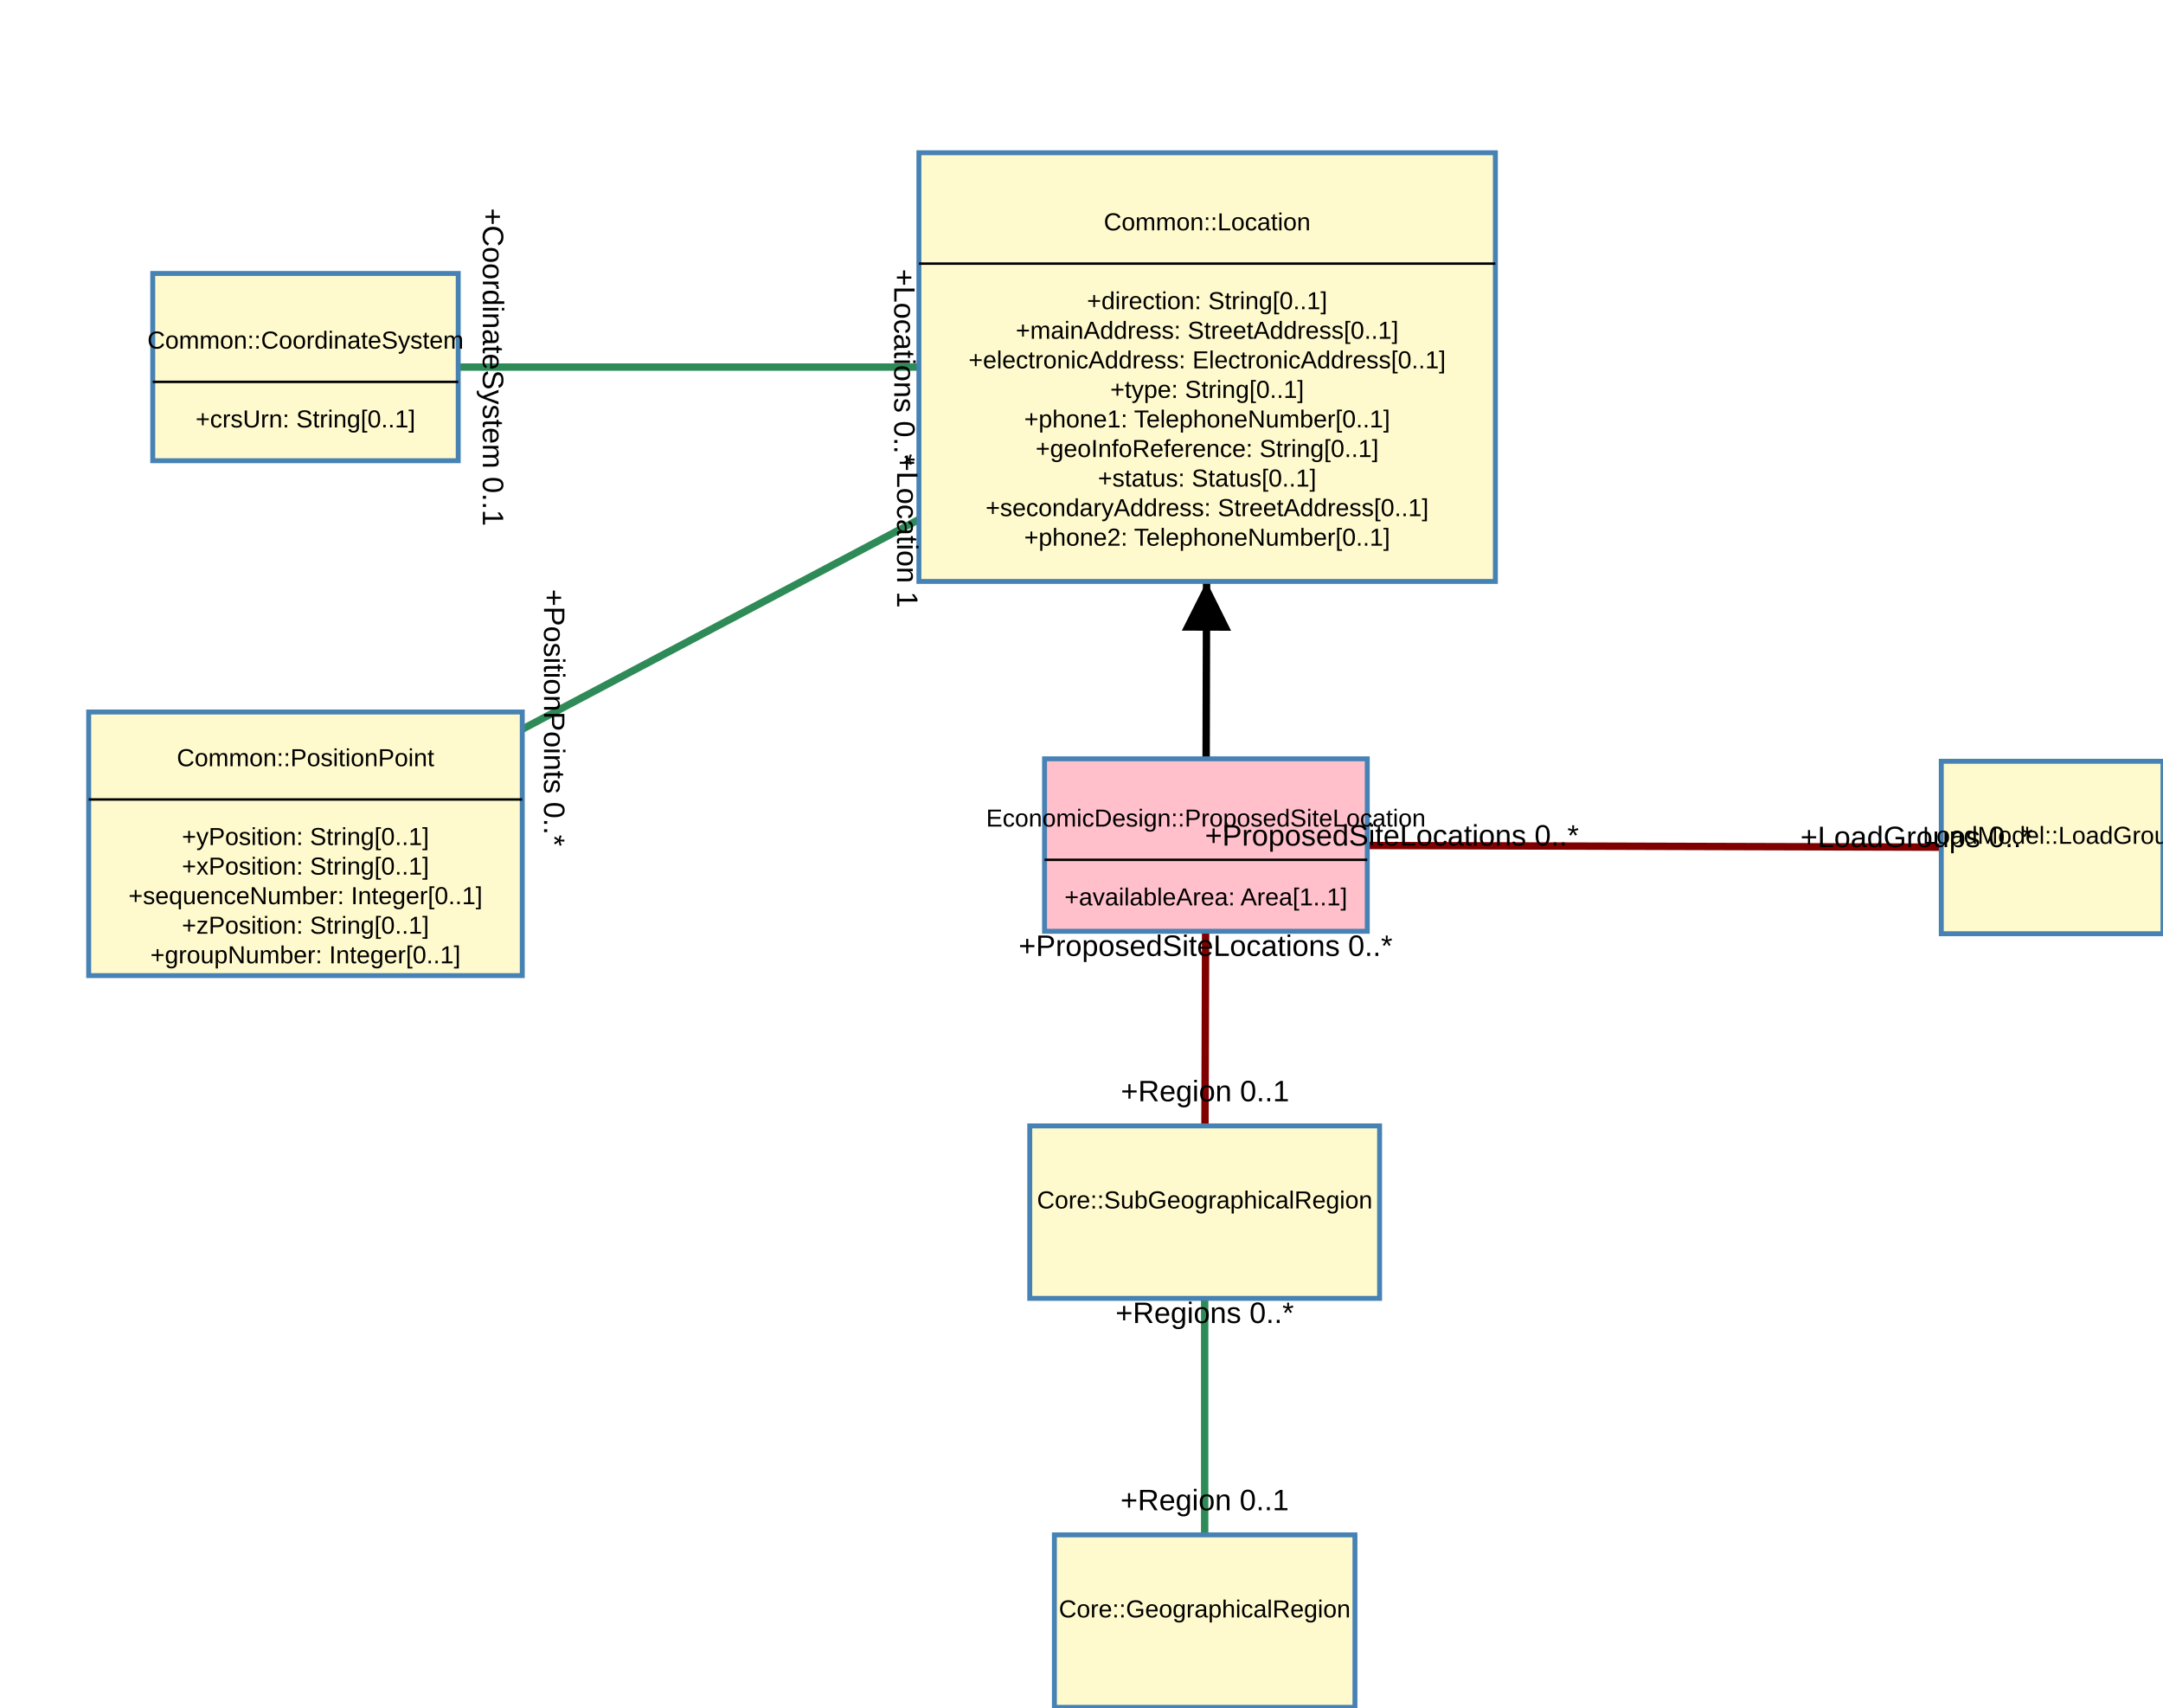
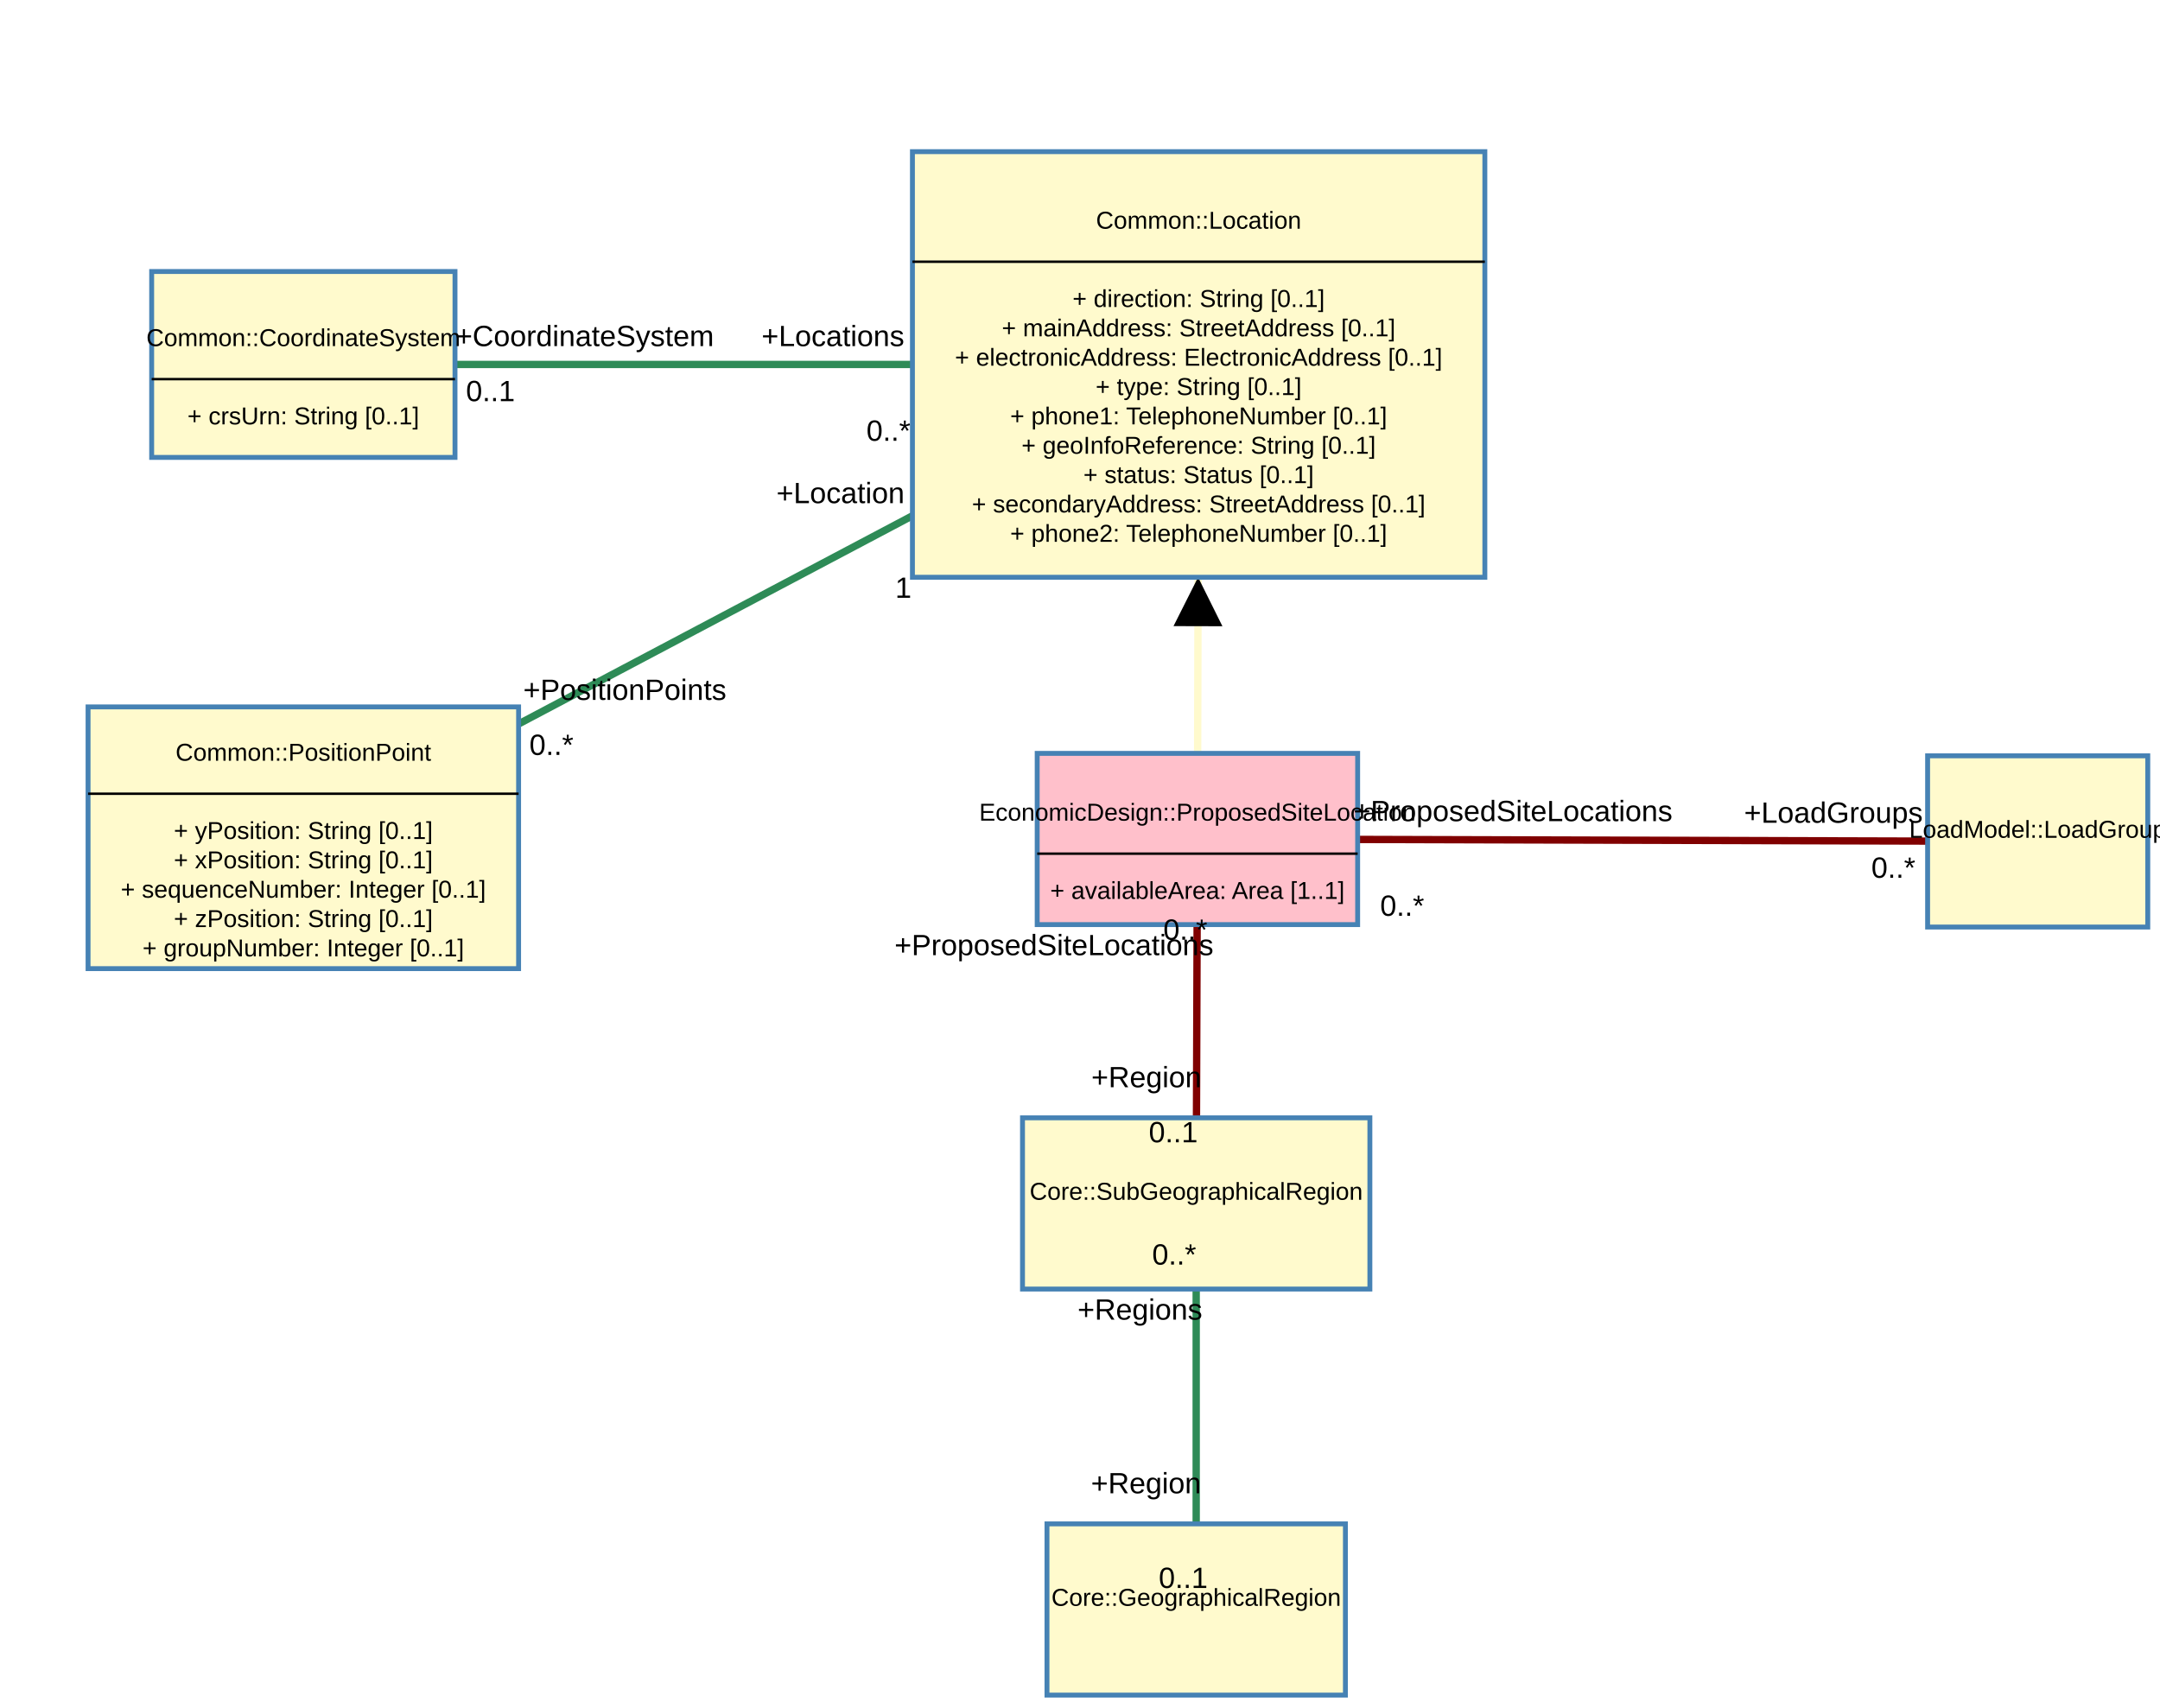
- <svg xmlns="http://www.w3.org/2000/svg" width="878" height="693">
+ <svg xmlns="http://www.w3.org/2000/svg" width="883" height="698">
  <g class="zoom-group">
    <defs>
      <marker id="arrowhead" viewBox="-0 -5 10 10" refX="5" refY="0" orient="auto" markerWidth="10" markerHeight="10" xoverflow="visible">
        <path d="M 0,-5 L 10 ,0 L 0,5" fill="black" style="stroke: none;" />
      </marker>
    </defs>
-     <line class="link" x1="489.5" y1="343" x2="490" y2="149" stroke="#000000" stroke-width="3" marker-end="url(#arrowhead)" />
+     <line class="link" x1="489.5" y1="343" x2="490" y2="149" stroke="#fffacd" stroke-width="3" marker-end="url(#arrowhead)" />
    <line class="link" x1="490" y1="149" x2="124" y2="342.5" stroke="#2e8b57" stroke-width="3" />
    <line class="link" x1="490" y1="149" x2="124" y2="149" stroke="#2e8b57" stroke-width="3" />
    <line class="link" x1="489.5" y1="343" x2="833" y2="344" stroke="#800000" stroke-width="3" />
    <line class="link" x1="489" y1="658" x2="489" y2="492" stroke="#2e8b57" stroke-width="3" />
    <line class="link" x1="489.5" y1="343" x2="489" y2="492" stroke="#800000" stroke-width="3" />
-     <line class="arrow" x2="489.75" y2="246" x1="489.5" y1="343" stroke="#000000" stroke-width="2" marker-end="url(#arrowhead)" />
+     <line class="arrow" x2="489.75" y2="246" x1="489.5" y1="343" stroke="#fffacd" stroke-width="2" marker-end="url(#arrowhead)" />
    <g class="draggable" transform="translate(373, 62)">
      <rect class="box" width="234" height="174" style="fill: #fffacd; stroke: steelblue; stroke-width: 2px; cursor: move;" />
      <text class="text" x="117" y="28" dy=".35em" text-anchor="middle" style="font-family: Arial, sans-serif; fill: black; font-size: 10px; pointer-events: none;">Common::Location</text>
      <line x1="0" x2="234" y1="45" y2="45" stroke="black" stroke-width="1" />
-       <text class="text" x="117" y="60" dy=".35em" text-anchor="middle" style="font-family: Arial, sans-serif; fill: black; font-size: 10px; pointer-events: none;">+direction: String[0..1]</text>
-       <text class="text" x="117" y="72" dy=".35em" text-anchor="middle" style="font-family: Arial, sans-serif; fill: black; font-size: 10px; pointer-events: none;">+mainAddress: StreetAddress[0..1]</text>
-       <text class="text" x="117" y="84" dy=".35em" text-anchor="middle" style="font-family: Arial, sans-serif; fill: black; font-size: 10px; pointer-events: none;">+electronicAddress: ElectronicAddress[0..1]</text>
-       <text class="text" x="117" y="96" dy=".35em" text-anchor="middle" style="font-family: Arial, sans-serif; fill: black; font-size: 10px; pointer-events: none;">+type: String[0..1]</text>
-       <text class="text" x="117" y="108" dy=".35em" text-anchor="middle" style="font-family: Arial, sans-serif; fill: black; font-size: 10px; pointer-events: none;">+phone1: TelephoneNumber[0..1]</text>
-       <text class="text" x="117" y="120" dy=".35em" text-anchor="middle" style="font-family: Arial, sans-serif; fill: black; font-size: 10px; pointer-events: none;">+geoInfoReference: String[0..1]</text>
-       <text class="text" x="117" y="132" dy=".35em" text-anchor="middle" style="font-family: Arial, sans-serif; fill: black; font-size: 10px; pointer-events: none;">+status: Status[0..1]</text>
-       <text class="text" x="117" y="144" dy=".35em" text-anchor="middle" style="font-family: Arial, sans-serif; fill: black; font-size: 10px; pointer-events: none;">+secondaryAddress: StreetAddress[0..1]</text>
-       <text class="text" x="117" y="156" dy=".35em" text-anchor="middle" style="font-family: Arial, sans-serif; fill: black; font-size: 10px; pointer-events: none;">+phone2: TelephoneNumber[0..1]</text>
+       <text class="text" x="117" y="60" dy=".35em" text-anchor="middle" style="font-family: Arial, sans-serif; fill: black; font-size: 10px; pointer-events: none;">+  direction: String [0..1]</text>
+       <text class="text" x="117" y="72" dy=".35em" text-anchor="middle" style="font-family: Arial, sans-serif; fill: black; font-size: 10px; pointer-events: none;">+  mainAddress: StreetAddress [0..1]</text>
+       <text class="text" x="117" y="84" dy=".35em" text-anchor="middle" style="font-family: Arial, sans-serif; fill: black; font-size: 10px; pointer-events: none;">+  electronicAddress: ElectronicAddress [0..1]</text>
+       <text class="text" x="117" y="96" dy=".35em" text-anchor="middle" style="font-family: Arial, sans-serif; fill: black; font-size: 10px; pointer-events: none;">+  type: String [0..1]</text>
+       <text class="text" x="117" y="108" dy=".35em" text-anchor="middle" style="font-family: Arial, sans-serif; fill: black; font-size: 10px; pointer-events: none;">+  phone1: TelephoneNumber [0..1]</text>
+       <text class="text" x="117" y="120" dy=".35em" text-anchor="middle" style="font-family: Arial, sans-serif; fill: black; font-size: 10px; pointer-events: none;">+  geoInfoReference: String [0..1]</text>
+       <text class="text" x="117" y="132" dy=".35em" text-anchor="middle" style="font-family: Arial, sans-serif; fill: black; font-size: 10px; pointer-events: none;">+  status: Status [0..1]</text>
+       <text class="text" x="117" y="144" dy=".35em" text-anchor="middle" style="font-family: Arial, sans-serif; fill: black; font-size: 10px; pointer-events: none;">+  secondaryAddress: StreetAddress [0..1]</text>
+       <text class="text" x="117" y="156" dy=".35em" text-anchor="middle" style="font-family: Arial, sans-serif; fill: black; font-size: 10px; pointer-events: none;">+  phone2: TelephoneNumber [0..1]</text>
    </g>
    <g class="draggable" transform="translate(424, 308)">
      <rect class="box" width="131" height="70" style="fill: #ffc0cb; stroke: steelblue; stroke-width: 2px; cursor: move;" />
      <text class="text" x="65.5" y="24" dy=".35em" text-anchor="middle" style="font-family: Arial, sans-serif; fill: black; font-size: 10px; pointer-events: none;">EconomicDesign::ProposedSiteLocation</text>
      <line x1="0" x2="131" y1="41" y2="41" stroke="black" stroke-width="1" />
-       <text class="text" x="65.5" y="56" dy=".35em" text-anchor="middle" style="font-family: Arial, sans-serif; fill: black; font-size: 10px; pointer-events: none;">+availableArea: Area[1..1]</text>
+       <text class="text" x="65.5" y="56" dy=".35em" text-anchor="middle" style="font-family: Arial, sans-serif; fill: black; font-size: 10px; pointer-events: none;">+  availableArea: Area [1..1]</text>
    </g>
    <g class="draggable" transform="translate(36, 289)">
      <rect class="box" width="176" height="107" style="fill: #fffacd; stroke: steelblue; stroke-width: 2px; cursor: move;" />
      <text class="text" x="88" y="18.5" dy=".35em" text-anchor="middle" style="font-family: Arial, sans-serif; fill: black; font-size: 10px; pointer-events: none;">Common::PositionPoint</text>
      <line x1="0" x2="176" y1="35.5" y2="35.5" stroke="black" stroke-width="1" />
-       <text class="text" x="88" y="50.5" dy=".35em" text-anchor="middle" style="font-family: Arial, sans-serif; fill: black; font-size: 10px; pointer-events: none;">+yPosition: String[0..1]</text>
-       <text class="text" x="88" y="62.5" dy=".35em" text-anchor="middle" style="font-family: Arial, sans-serif; fill: black; font-size: 10px; pointer-events: none;">+xPosition: String[0..1]</text>
-       <text class="text" x="88" y="74.5" dy=".35em" text-anchor="middle" style="font-family: Arial, sans-serif; fill: black; font-size: 10px; pointer-events: none;">+sequenceNumber: Integer[0..1]</text>
-       <text class="text" x="88" y="86.5" dy=".35em" text-anchor="middle" style="font-family: Arial, sans-serif; fill: black; font-size: 10px; pointer-events: none;">+zPosition: String[0..1]</text>
-       <text class="text" x="88" y="98.5" dy=".35em" text-anchor="middle" style="font-family: Arial, sans-serif; fill: black; font-size: 10px; pointer-events: none;">+groupNumber: Integer[0..1]</text>
+       <text class="text" x="88" y="50.5" dy=".35em" text-anchor="middle" style="font-family: Arial, sans-serif; fill: black; font-size: 10px; pointer-events: none;">+  yPosition: String [0..1]</text>
+       <text class="text" x="88" y="62.5" dy=".35em" text-anchor="middle" style="font-family: Arial, sans-serif; fill: black; font-size: 10px; pointer-events: none;">+  xPosition: String [0..1]</text>
+       <text class="text" x="88" y="74.5" dy=".35em" text-anchor="middle" style="font-family: Arial, sans-serif; fill: black; font-size: 10px; pointer-events: none;">+  sequenceNumber: Integer [0..1]</text>
+       <text class="text" x="88" y="86.5" dy=".35em" text-anchor="middle" style="font-family: Arial, sans-serif; fill: black; font-size: 10px; pointer-events: none;">+  zPosition: String [0..1]</text>
+       <text class="text" x="88" y="98.5" dy=".35em" text-anchor="middle" style="font-family: Arial, sans-serif; fill: black; font-size: 10px; pointer-events: none;">+  groupNumber: Integer [0..1]</text>
    </g>
    <g class="draggable" transform="translate(62, 111)">
      <rect class="box" width="124" height="76" style="fill: #fffacd; stroke: steelblue; stroke-width: 2px; cursor: move;" />
      <text class="text" x="62" y="27" dy=".35em" text-anchor="middle" style="font-family: Arial, sans-serif; fill: black; font-size: 10px; pointer-events: none;">Common::CoordinateSystem</text>
      <line x1="0" x2="124" y1="44" y2="44" stroke="black" stroke-width="1" />
-       <text class="text" x="62" y="59" dy=".35em" text-anchor="middle" style="font-family: Arial, sans-serif; fill: black; font-size: 10px; pointer-events: none;">+crsUrn: String[0..1]</text>
+       <text class="text" x="62" y="59" dy=".35em" text-anchor="middle" style="font-family: Arial, sans-serif; fill: black; font-size: 10px; pointer-events: none;">+  crsUrn: String [0..1]</text>
    </g>
    <g class="draggable" transform="translate(788, 309)">
      <rect class="box" width="90" height="70" style="fill: #fffacd; stroke: steelblue; stroke-width: 2px; cursor: move;" />
      <text class="text" x="45" y="30" dy=".35em" text-anchor="middle" style="font-family: Arial, sans-serif; fill: black; font-size: 10px; pointer-events: none;">LoadModel::LoadGroup</text>
    </g>
    <g class="draggable" transform="translate(418, 457)">
      <rect class="box" width="142" height="70" style="fill: #fffacd; stroke: steelblue; stroke-width: 2px; cursor: move;" />
      <text class="text" x="71" y="30" dy=".35em" text-anchor="middle" style="font-family: Arial, sans-serif; fill: black; font-size: 10px; pointer-events: none;">Core::SubGeographicalRegion</text>
    </g>
    <g class="draggable" transform="translate(428, 623)">
      <rect class="box" width="122" height="70" style="fill: #fffacd; stroke: steelblue; stroke-width: 2px; cursor: move;" />
      <text class="text" x="61" y="30" dy=".35em" text-anchor="middle" style="font-family: Arial, sans-serif; fill: black; font-size: 10px; pointer-events: none;">Core::GeographicalRegion</text>
    </g>
-     <text class="link-text-start" x="489.616" y="298" transform="rotate(0, 489.616, 298)" text-anchor="middle" style="font-family: Arial, sans-serif; font-size: 12px; fill: black;" />
-     <text class="link-text-start" x="364.159" y="215.53" transform="rotate(90, 364.1595, 215.5304)" text-anchor="middle" style="font-family: Arial, sans-serif; font-size: 12px; fill: black;">+Location 1</text>
-     <text class="link-text-start" x="363" y="149" transform="rotate(90, 363, 149)" text-anchor="middle" style="font-family: Arial, sans-serif; font-size: 12px; fill: black;">+Locations 0..*</text>
-     <text class="link-text-start" x="565" y="343.22" transform="rotate(0, 565, 343.2198)" text-anchor="middle" style="font-family: Arial, sans-serif; font-size: 12px; fill: black;">+ProposedSiteLocations 0..*</text>
-     <text class="link-text-start" x="489" y="613" transform="rotate(0, 489, 613)" text-anchor="middle" style="font-family: Arial, sans-serif; font-size: 12px; fill: black;">+Region 0..1</text>
-     <text class="link-text-start" x="489.349" y="388" transform="rotate(0, 489.349, 387.9999)" text-anchor="middle" style="font-family: Arial, sans-serif; font-size: 12px; fill: black;">+ProposedSiteLocations 0..*</text>
-     <text class="link-text-end" x="489.75" y="246" transform="rotate(0, 489.75, 246)" text-anchor="middle" style="font-family: Arial, sans-serif; font-size: 12px; fill: black;" />
-     <text class="link-text-end" x="220.841" y="291.302" transform="rotate(90, 220.8405, 291.3015)" text-anchor="middle" style="font-family: Arial, sans-serif; font-size: 12px; fill: black;">+PositionPoints 0..*</text>
-     <text class="link-text-end" x="196" y="149" transform="rotate(90, 196, 149)" text-anchor="middle" style="font-family: Arial, sans-serif; font-size: 12px; fill: black;">+CoordinateSystem 0..1</text>
-     <text class="link-text-end" x="778" y="343.84" transform="rotate(0, 778, 343.8399)" text-anchor="middle" style="font-family: Arial, sans-serif; font-size: 12px; fill: black;">+LoadGroups 0..*</text>
-     <text class="link-text-end" x="489" y="537" transform="rotate(0, 489, 537)" text-anchor="middle" style="font-family: Arial, sans-serif; font-size: 12px; fill: black;">+Regions 0..*</text>
-     <text class="link-text-end" x="489.151" y="447" transform="rotate(0, 489.151, 447.0001)" text-anchor="middle" style="font-family: Arial, sans-serif; font-size: 12px; fill: black;">+Region 0..1</text>
+     <text class="link-text-start-top" x="489.603" y="303" text-anchor="middle" style="font-family: Arial, sans-serif; font-size: 12px; fill: black;" />
+     <text class="link-text-start-top" x="343.58" y="205.693" text-anchor="middle" style="font-family: Arial, sans-serif; font-size: 12px; fill: black;">+Location</text>
+     <text class="link-text-start-top" x="340.5" y="141.5" text-anchor="middle" style="font-family: Arial, sans-serif; font-size: 12px; fill: black;">+Locations</text>
+     <text class="link-text-start-top" x="618.5" y="335.705" text-anchor="middle" style="font-family: Arial, sans-serif; font-size: 12px; fill: black;">+ProposedSiteLocations</text>
+     <text class="link-text-start-top" x="468.5" y="610.5" text-anchor="middle" style="font-family: Arial, sans-serif; font-size: 12px; fill: black;">+Region</text>
+     <text class="link-text-start-top" x="430.866" y="390.5" text-anchor="middle" style="font-family: Arial, sans-serif; font-size: 12px; fill: black;">+ProposedSiteLocations</text>
+     <text class="link-text-start-btm" x="489.603" y="303" dx="0.35em" dy="1.35em" text-anchor="middle" style="font-family: Arial, sans-serif; font-size: 12px; fill: black;" />
+     <text class="link-text-start-btm" x="365.08" y="228.193" dx="0.35em" dy="1.35em" text-anchor="middle" style="font-family: Arial, sans-serif; font-size: 12px; fill: black;">1</text>
+     <text class="link-text-start-btm" x="359" y="164" dx="0.35em" dy="1.35em" text-anchor="middle" style="font-family: Arial, sans-serif; font-size: 12px; fill: black;">0..*</text>
+     <text class="link-text-start-btm" x="569" y="358.205" dx="0.35em" dy="1.35em" text-anchor="middle" style="font-family: Arial, sans-serif; font-size: 12px; fill: black;">0..*</text>
+     <text class="link-text-start-btm" x="479.5" y="633" dx="0.35em" dy="1.35em" text-anchor="middle" style="font-family: Arial, sans-serif; font-size: 12px; fill: black;">0..1</text>
+     <text class="link-text-start-btm" x="480.366" y="368" dx="0.35em" dy="1.35em" text-anchor="middle" style="font-family: Arial, sans-serif; font-size: 12px; fill: black;">0..*</text>
+     <text class="link-text-end-top" x="489.763" y="241" text-anchor="middle" style="font-family: Arial, sans-serif; font-size: 12px; fill: black;" />
+     <text class="link-text-end-top" x="255.42" y="286.138" text-anchor="middle" style="font-family: Arial, sans-serif; font-size: 12px; fill: black;">+PositionPoints</text>
+     <text class="link-text-end-top" x="239" y="141.5" text-anchor="middle" style="font-family: Arial, sans-serif; font-size: 12px; fill: black;">+CoordinateSystem</text>
+     <text class="link-text-end-top" x="749.5" y="336.354" text-anchor="middle" style="font-family: Arial, sans-serif; font-size: 12px; fill: black;">+LoadGroups</text>
+     <text class="link-text-end-top" x="466" y="539.5" text-anchor="middle" style="font-family: Arial, sans-serif; font-size: 12px; fill: black;">+Regions</text>
+     <text class="link-text-end-top" x="468.634" y="444.5" text-anchor="middle" style="font-family: Arial, sans-serif; font-size: 12px; fill: black;">+Region</text>
+     <text class="link-text-end-btm" x="489.763" y="241" text-anchor="middle" style="font-family: Arial, sans-serif; font-size: 12px; fill: black;" />
+     <text class="link-text-end-btm" x="225.42" y="308.638" text-anchor="middle" style="font-family: Arial, sans-serif; font-size: 12px; fill: black;">0..*</text>
+     <text class="link-text-end-btm" x="200.5" y="164" text-anchor="middle" style="font-family: Arial, sans-serif; font-size: 12px; fill: black;">0..1</text>
+     <text class="link-text-end-btm" x="774" y="358.854" text-anchor="middle" style="font-family: Arial, sans-serif; font-size: 12px; fill: black;">0..*</text>
+     <text class="link-text-end-btm" x="480" y="517" text-anchor="middle" style="font-family: Arial, sans-serif; font-size: 12px; fill: black;">0..*</text>
+     <text class="link-text-end-btm" x="479.634" y="467" text-anchor="middle" style="font-family: Arial, sans-serif; font-size: 12px; fill: black;">0..1</text>
  </g>
</svg>
